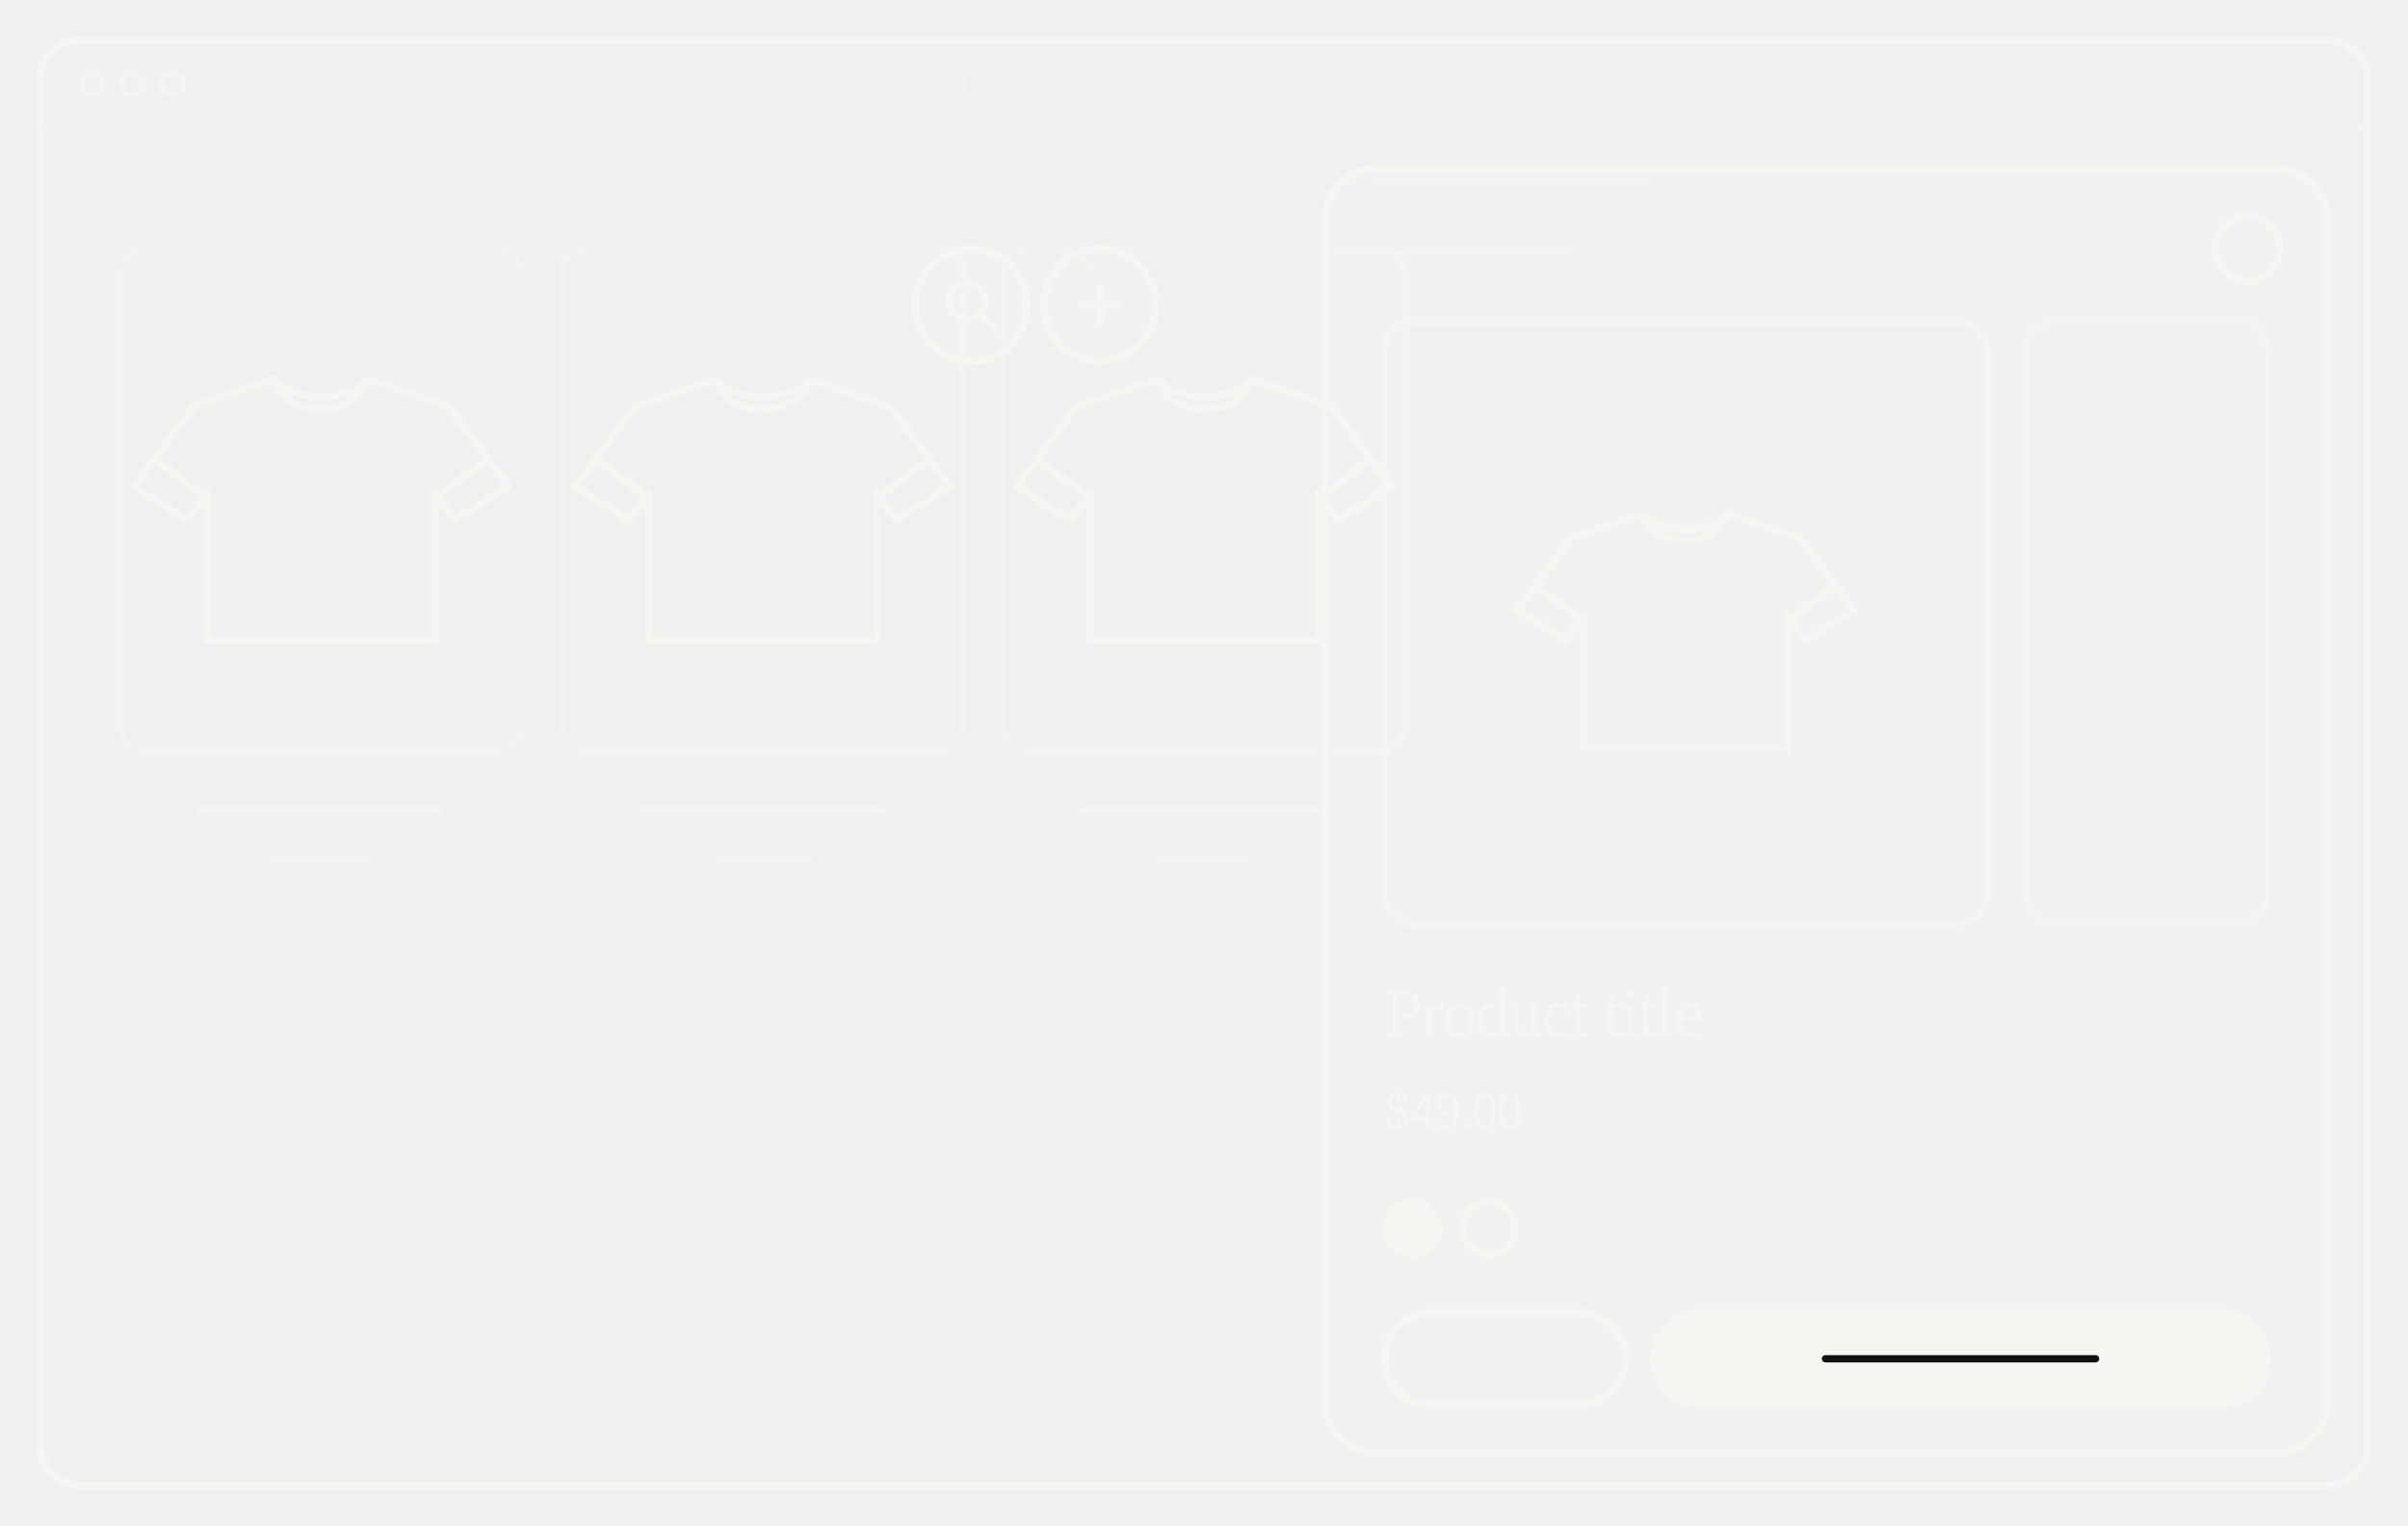
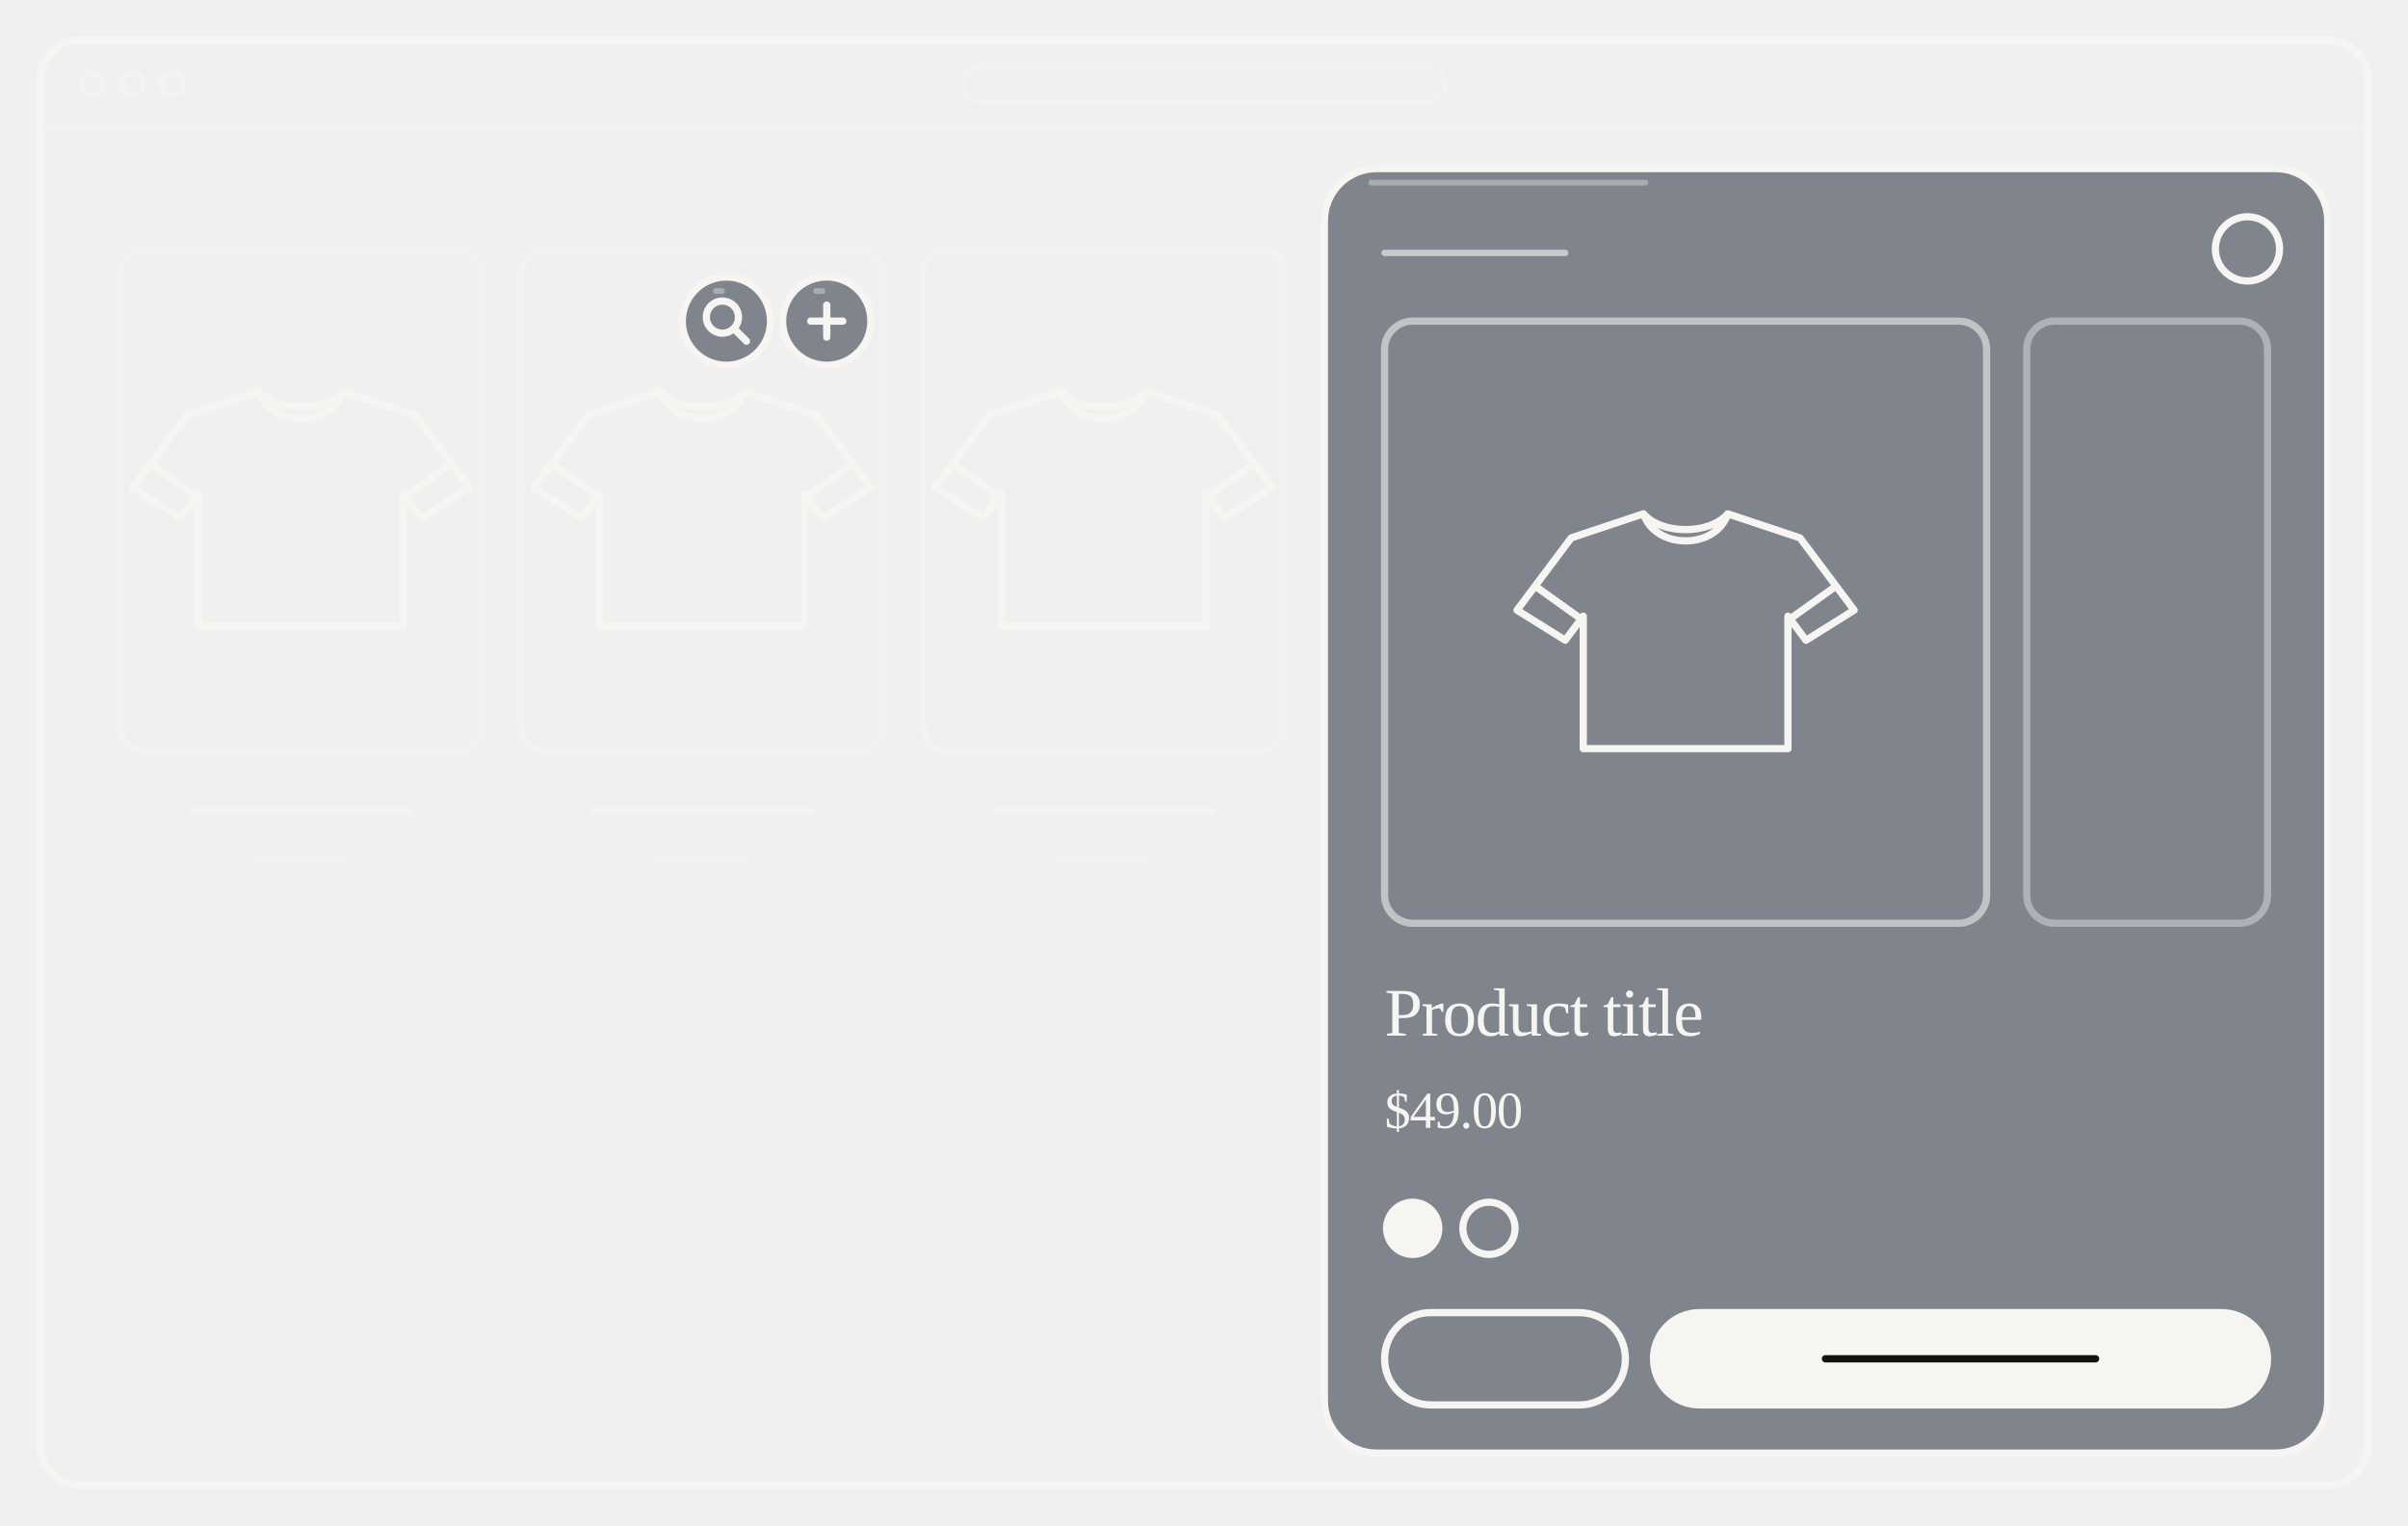
<svg xmlns="http://www.w3.org/2000/svg" viewBox="0 0 1200 760" aria-hidden="true">
  <defs>
    <pattern id="s-guide-quick-view-m-h" width="13" height="13" patternUnits="userSpaceOnUse" patternTransform="rotate(45)">
      <line x1="0" y1="0" x2="0" y2="13" stroke="#f6f5f2" stroke-width="2.34" stroke-opacity=".2" />
    </pattern>
    <clipPath id="s-guide-quick-view-m-c">
      <path d="M20,64 H1180 V720 a20,20 0 0 1 -20,20 H40 a20,20 0 0 1 -20,-20 Z" />
    </clipPath>
  </defs>
  <rect x="20" y="20" width="1160" height="720" rx="20" fill="none" stroke="#f6f5f2" stroke-width="3.60" />
  <line x1="20" y1="64" x2="1180" y2="64" stroke="#f6f5f2" stroke-width="2.88" stroke-opacity=".5" />
  <circle cx="46" cy="42" r="5.5" fill="none" stroke="#f6f5f2" stroke-width="2.88" stroke-opacity=".6" />
  <circle cx="66" cy="42" r="5.5" fill="none" stroke="#f6f5f2" stroke-width="2.88" stroke-opacity=".6" />
  <circle cx="86" cy="42" r="5.5" fill="none" stroke="#f6f5f2" stroke-width="2.88" stroke-opacity=".6" />
  <rect x="480" y="33" width="240" height="18" rx="9" fill="none" stroke="#f6f5f2" stroke-width="2.52" stroke-opacity=".4" />
  <g clip-path="url(#s-guide-quick-view-m-c)">
    <g transform="translate(20 64)">
-       <rect x="40" y="60" width="200" height="250" rx="12" stroke="#f6f5f2" stroke-width="3.60" stroke-opacity="0.5" fill="none" stroke-linecap="round" stroke-linejoin="round" />
-       <path d="M-14,-38 C-8,-31 8,-31 14,-38 L38,-30 L56,-6 L40,4 L34,-4 L34,40 L-34,40 L-34,-4 L-40,4 L-56,-6 L-38,-30 Z M-14,-38 C-10,-26 10,-26 14,-38 M50,-14 L36,-4 M-50,-14 L-36,-4" transform="translate(140.0 188.3333) scale(1.666667)" stroke="#f6f5f2" stroke-width="2.16" stroke-opacity="1.0" fill="none" stroke-linecap="round" stroke-linejoin="round" />
-       <line x1="80.0" y1="340" x2="200.0" y2="340" stroke="#f6f5f2" stroke-width="3.60" stroke-opacity="0.6" fill="none" stroke-linecap="round" stroke-linejoin="round" />
-       <line x1="116.0" y1="364" x2="164.0" y2="364" stroke="#f6f5f2" stroke-width="3.60" stroke-opacity="0.38" fill="none" stroke-linecap="round" stroke-linejoin="round" />
-       <rect x="260" y="60" width="200" height="250" rx="12" stroke="#f6f5f2" stroke-width="3.60" stroke-opacity="0.5" fill="none" stroke-linecap="round" stroke-linejoin="round" />
-       <path d="M-14,-38 C-8,-31 8,-31 14,-38 L38,-30 L56,-6 L40,4 L34,-4 L34,40 L-34,40 L-34,-4 L-40,4 L-56,-6 L-38,-30 Z M-14,-38 C-10,-26 10,-26 14,-38 M50,-14 L36,-4 M-50,-14 L-36,-4" transform="translate(360.0 188.3333) scale(1.666667)" stroke="#f6f5f2" stroke-width="2.16" stroke-opacity="1.0" fill="none" stroke-linecap="round" stroke-linejoin="round" />
-       <line x1="300.0" y1="340" x2="420.0" y2="340" stroke="#f6f5f2" stroke-width="3.60" stroke-opacity="0.6" fill="none" stroke-linecap="round" stroke-linejoin="round" />
-       <line x1="336.0" y1="364" x2="384.0" y2="364" stroke="#f6f5f2" stroke-width="3.60" stroke-opacity="0.38" fill="none" stroke-linecap="round" stroke-linejoin="round" />
-       <rect x="480" y="60" width="200" height="250" rx="12" stroke="#f6f5f2" stroke-width="3.60" stroke-opacity="0.5" fill="none" stroke-linecap="round" stroke-linejoin="round" />
-       <path d="M-14,-38 C-8,-31 8,-31 14,-38 L38,-30 L56,-6 L40,4 L34,-4 L34,40 L-34,40 L-34,-4 L-40,4 L-56,-6 L-38,-30 Z M-14,-38 C-10,-26 10,-26 14,-38 M50,-14 L36,-4 M-50,-14 L-36,-4" transform="translate(580.0 188.3333) scale(1.666667)" stroke="#f6f5f2" stroke-width="2.16" stroke-opacity="1.0" fill="none" stroke-linecap="round" stroke-linejoin="round" />
-       <line x1="520.0" y1="340" x2="640.0" y2="340" stroke="#f6f5f2" stroke-width="3.60" stroke-opacity="0.6" fill="none" stroke-linecap="round" stroke-linejoin="round" />
-       <line x1="556.0" y1="364" x2="604.0" y2="364" stroke="#f6f5f2" stroke-width="3.60" stroke-opacity="0.38" fill="none" stroke-linecap="round" stroke-linejoin="round" />
-       <rect x="500" y="60" width="56" height="56" rx="28" fill="#ffffff" fill-opacity="0.1" stroke="none" />
-       <rect x="500" y="60" width="56" height="56" rx="28" stroke="#f6f5f2" stroke-width="3.60" stroke-opacity="1.0" fill="none" stroke-linecap="round" stroke-linejoin="round" />
-       <line x1="525.2" y1="67" x2="521.28" y2="67" stroke="#f6f5f2" stroke-width="2.88" stroke-opacity="0.35" fill="none" stroke-linecap="round" stroke-linejoin="round" />
-       <line x1="519" y1="88" x2="537" y2="88" stroke="#f6f5f2" stroke-width="3.60" stroke-opacity="1.0" fill="none" stroke-linecap="round" stroke-linejoin="round" />
-       <line x1="528" y1="79" x2="528" y2="97" stroke="#f6f5f2" stroke-width="3.60" stroke-opacity="1.0" fill="none" stroke-linecap="round" stroke-linejoin="round" />
-       <rect x="436" y="60" width="56" height="56" rx="28" fill="#ffffff" fill-opacity="0.1" stroke="none" />
-       <rect x="436" y="60" width="56" height="56" rx="28" stroke="#f6f5f2" stroke-width="3.60" stroke-opacity="1.0" fill="none" stroke-linecap="round" stroke-linejoin="round" />
-       <line x1="461.2" y1="67" x2="457.28" y2="67" stroke="#f6f5f2" stroke-width="2.88" stroke-opacity="0.35" fill="none" stroke-linecap="round" stroke-linejoin="round" />
-       <circle cx="462" cy="86" r="9" stroke="#f6f5f2" stroke-width="3.60" stroke-opacity="1.0" fill="none" stroke-linecap="round" stroke-linejoin="round" />
-       <line x1="468" y1="92" x2="476" y2="100" stroke="#f6f5f2" stroke-width="3.60" stroke-opacity="1.0" fill="none" stroke-linecap="round" stroke-linejoin="round" />
-       <rect x="640" y="20" width="500" height="640" rx="26" fill="#ffffff" fill-opacity="0.1" stroke="none" />
+       <rect x="40" y="60" width="180" height="250" rx="12" stroke="#f6f5f2" stroke-width="3.60" stroke-opacity="0.5" fill="none" stroke-linecap="round" stroke-linejoin="round" />
+       <path d="M-14,-38 C-8,-31 8,-31 14,-38 L38,-30 L56,-6 L40,4 L34,-4 L34,40 L-34,40 L-34,-4 L-40,4 L-56,-6 L-38,-30 Z M-14,-38 C-10,-26 10,-26 14,-38 M50,-14 L36,-4 M-50,-14 L-36,-4" transform="translate(130.0 188.0) scale(1.5)" stroke="#f6f5f2" stroke-width="2.40" stroke-opacity="1.0" fill="none" stroke-linecap="round" stroke-linejoin="round" />
+       <line x1="76.0" y1="340" x2="184.0" y2="340" stroke="#f6f5f2" stroke-width="3.60" stroke-opacity="0.6" fill="none" stroke-linecap="round" stroke-linejoin="round" />
+       <line x1="108.4" y1="364" x2="151.6" y2="364" stroke="#f6f5f2" stroke-width="3.60" stroke-opacity="0.38" fill="none" stroke-linecap="round" stroke-linejoin="round" />
+       <rect x="240" y="60" width="180" height="250" rx="12" stroke="#f6f5f2" stroke-width="3.60" stroke-opacity="0.5" fill="none" stroke-linecap="round" stroke-linejoin="round" />
+       <path d="M-14,-38 C-8,-31 8,-31 14,-38 L38,-30 L56,-6 L40,4 L34,-4 L34,40 L-34,40 L-34,-4 L-40,4 L-56,-6 L-38,-30 Z M-14,-38 C-10,-26 10,-26 14,-38 M50,-14 L36,-4 M-50,-14 L-36,-4" transform="translate(330.0 188.0) scale(1.5)" stroke="#f6f5f2" stroke-width="2.40" stroke-opacity="1.0" fill="none" stroke-linecap="round" stroke-linejoin="round" />
+       <line x1="276.0" y1="340" x2="384.0" y2="340" stroke="#f6f5f2" stroke-width="3.60" stroke-opacity="0.6" fill="none" stroke-linecap="round" stroke-linejoin="round" />
+       <line x1="308.4" y1="364" x2="351.6" y2="364" stroke="#f6f5f2" stroke-width="3.60" stroke-opacity="0.38" fill="none" stroke-linecap="round" stroke-linejoin="round" />
+       <rect x="440" y="60" width="180" height="250" rx="12" stroke="#f6f5f2" stroke-width="3.60" stroke-opacity="0.5" fill="none" stroke-linecap="round" stroke-linejoin="round" />
+       <path d="M-14,-38 C-8,-31 8,-31 14,-38 L38,-30 L56,-6 L40,4 L34,-4 L34,40 L-34,40 L-34,-4 L-40,4 L-56,-6 L-38,-30 Z M-14,-38 C-10,-26 10,-26 14,-38 M50,-14 L36,-4 M-50,-14 L-36,-4" transform="translate(530.0 188.0) scale(1.5)" stroke="#f6f5f2" stroke-width="2.40" stroke-opacity="1.0" fill="none" stroke-linecap="round" stroke-linejoin="round" />
+       <line x1="476.0" y1="340" x2="584.0" y2="340" stroke="#f6f5f2" stroke-width="3.60" stroke-opacity="0.6" fill="none" stroke-linecap="round" stroke-linejoin="round" />
+       <line x1="508.4" y1="364" x2="551.6" y2="364" stroke="#f6f5f2" stroke-width="3.60" stroke-opacity="0.38" fill="none" stroke-linecap="round" stroke-linejoin="round" />
+       <rect x="370" y="74" width="44" height="44" rx="22" fill="#121a2b" fill-opacity=".55" stroke="none" />
+       <rect x="370" y="74" width="44" height="44" rx="22" fill="#ffffff" fill-opacity="0.08" stroke="none" />
+       <rect x="370" y="74" width="44" height="44" rx="22" stroke="#f6f5f2" stroke-width="3.60" stroke-opacity="1.0" fill="none" stroke-linecap="round" stroke-linejoin="round" />
+       <line x1="389.8" y1="81" x2="386.72" y2="81" stroke="#f6f5f2" stroke-width="2.88" stroke-opacity="0.35" fill="none" stroke-linecap="round" stroke-linejoin="round" />
+       <line x1="384" y1="96" x2="400" y2="96" stroke="#f6f5f2" stroke-width="3.60" stroke-opacity="1.0" fill="none" stroke-linecap="round" stroke-linejoin="round" />
+       <line x1="392" y1="88" x2="392" y2="104" stroke="#f6f5f2" stroke-width="3.60" stroke-opacity="1.0" fill="none" stroke-linecap="round" stroke-linejoin="round" />
+       <rect x="320" y="74" width="44" height="44" rx="22" fill="#121a2b" fill-opacity=".55" stroke="none" />
+       <rect x="320" y="74" width="44" height="44" rx="22" fill="#ffffff" fill-opacity="0.08" stroke="none" />
+       <rect x="320" y="74" width="44" height="44" rx="22" stroke="#f6f5f2" stroke-width="3.60" stroke-opacity="1.0" fill="none" stroke-linecap="round" stroke-linejoin="round" />
+       <line x1="339.8" y1="81" x2="336.72" y2="81" stroke="#f6f5f2" stroke-width="2.88" stroke-opacity="0.35" fill="none" stroke-linecap="round" stroke-linejoin="round" />
+       <circle cx="340" cy="94" r="8" stroke="#f6f5f2" stroke-width="3.60" stroke-opacity="1.0" fill="none" stroke-linecap="round" stroke-linejoin="round" />
+       <line x1="346" y1="100" x2="352" y2="106" stroke="#f6f5f2" stroke-width="3.60" stroke-opacity="1.0" fill="none" stroke-linecap="round" stroke-linejoin="round" />
+       <rect x="640" y="20" width="500" height="640" rx="26" fill="#121a2b" fill-opacity=".55" stroke="none" />
+       <rect x="640" y="20" width="500" height="640" rx="26" fill="#ffffff" fill-opacity="0.08" stroke="none" />
      <rect x="640" y="20" width="500" height="640" rx="26" stroke="#f6f5f2" stroke-width="3.60" stroke-opacity="1.0" fill="none" stroke-linecap="round" stroke-linejoin="round" />
      <line x1="663.4" y1="27" x2="800" y2="27" stroke="#f6f5f2" stroke-width="2.88" stroke-opacity="0.35" fill="none" stroke-linecap="round" stroke-linejoin="round" />
      <line x1="670" y1="62" x2="760" y2="62" stroke="#f6f5f2" stroke-width="3.24" stroke-opacity="0.6" fill="none" stroke-linecap="round" stroke-linejoin="round" />
      <circle cx="1100" cy="60" r="16" stroke="#f6f5f2" stroke-width="3.60" stroke-opacity="1.0" fill="none" stroke-linecap="round" stroke-linejoin="round" />
      <rect x="670" y="96" width="300" height="300" rx="14" stroke="#f6f5f2" stroke-width="3.60" stroke-opacity="0.55" fill="none" stroke-linecap="round" stroke-linejoin="round" />
      <path d="M-14,-38 C-8,-31 8,-31 14,-38 L38,-30 L56,-6 L40,4 L34,-4 L34,40 L-34,40 L-34,-4 L-40,4 L-56,-6 L-38,-30 Z M-14,-38 C-10,-26 10,-26 14,-38 M50,-14 L36,-4 M-50,-14 L-36,-4" transform="translate(820.0 249.0) scale(1.5)" stroke="#f6f5f2" stroke-width="2.40" stroke-opacity="1.0" fill="none" stroke-linecap="round" stroke-linejoin="round" />
      <rect x="990" y="96" width="120" height="300" rx="14" stroke="#f6f5f2" stroke-width="3.60" stroke-opacity="0.4" fill="none" stroke-linecap="round" stroke-linejoin="round" />
      <text x="670" y="452" font-family="Fraunces, Georgia, 'Times New Roman', serif" font-size="34" font-weight="300" letter-spacing="-0.68" text-anchor="start" fill="#f6f5f2" fill-opacity="1.0">Product title</text>
      <text x="670" y="498" font-family="Fraunces, Georgia, 'Times New Roman', serif" font-size="26" font-weight="300" letter-spacing="-0.52" text-anchor="start" fill="#f6f5f2" fill-opacity="1.0">$49.00</text>
      <circle cx="684" cy="548" r="13" stroke="#f6f5f2" stroke-width="3.60" stroke-opacity="1.0" fill="#f6f5f2" stroke-linecap="round" stroke-linejoin="round" />
      <circle cx="722" cy="548" r="13" stroke="#f6f5f2" stroke-width="3.60" stroke-opacity="1.0" fill="none" stroke-linecap="round" stroke-linejoin="round" />
      <rect x="670" y="590" width="120" height="46" rx="23" stroke="#f6f5f2" stroke-width="3.60" stroke-opacity="1.0" fill="none" stroke-linecap="round" stroke-linejoin="round" />
      <rect x="804" y="590" width="306" height="46" rx="23.0" stroke="#f6f5f2" stroke-width="3.60" stroke-opacity="1.0" fill="#f6f5f2" stroke-linecap="round" stroke-linejoin="round" />
      <line x1="889.68" y1="613.0" x2="1024.32" y2="613.0" stroke="#111110" stroke-width="3.60" stroke-linecap="round" />
    </g>
  </g>
</svg>
